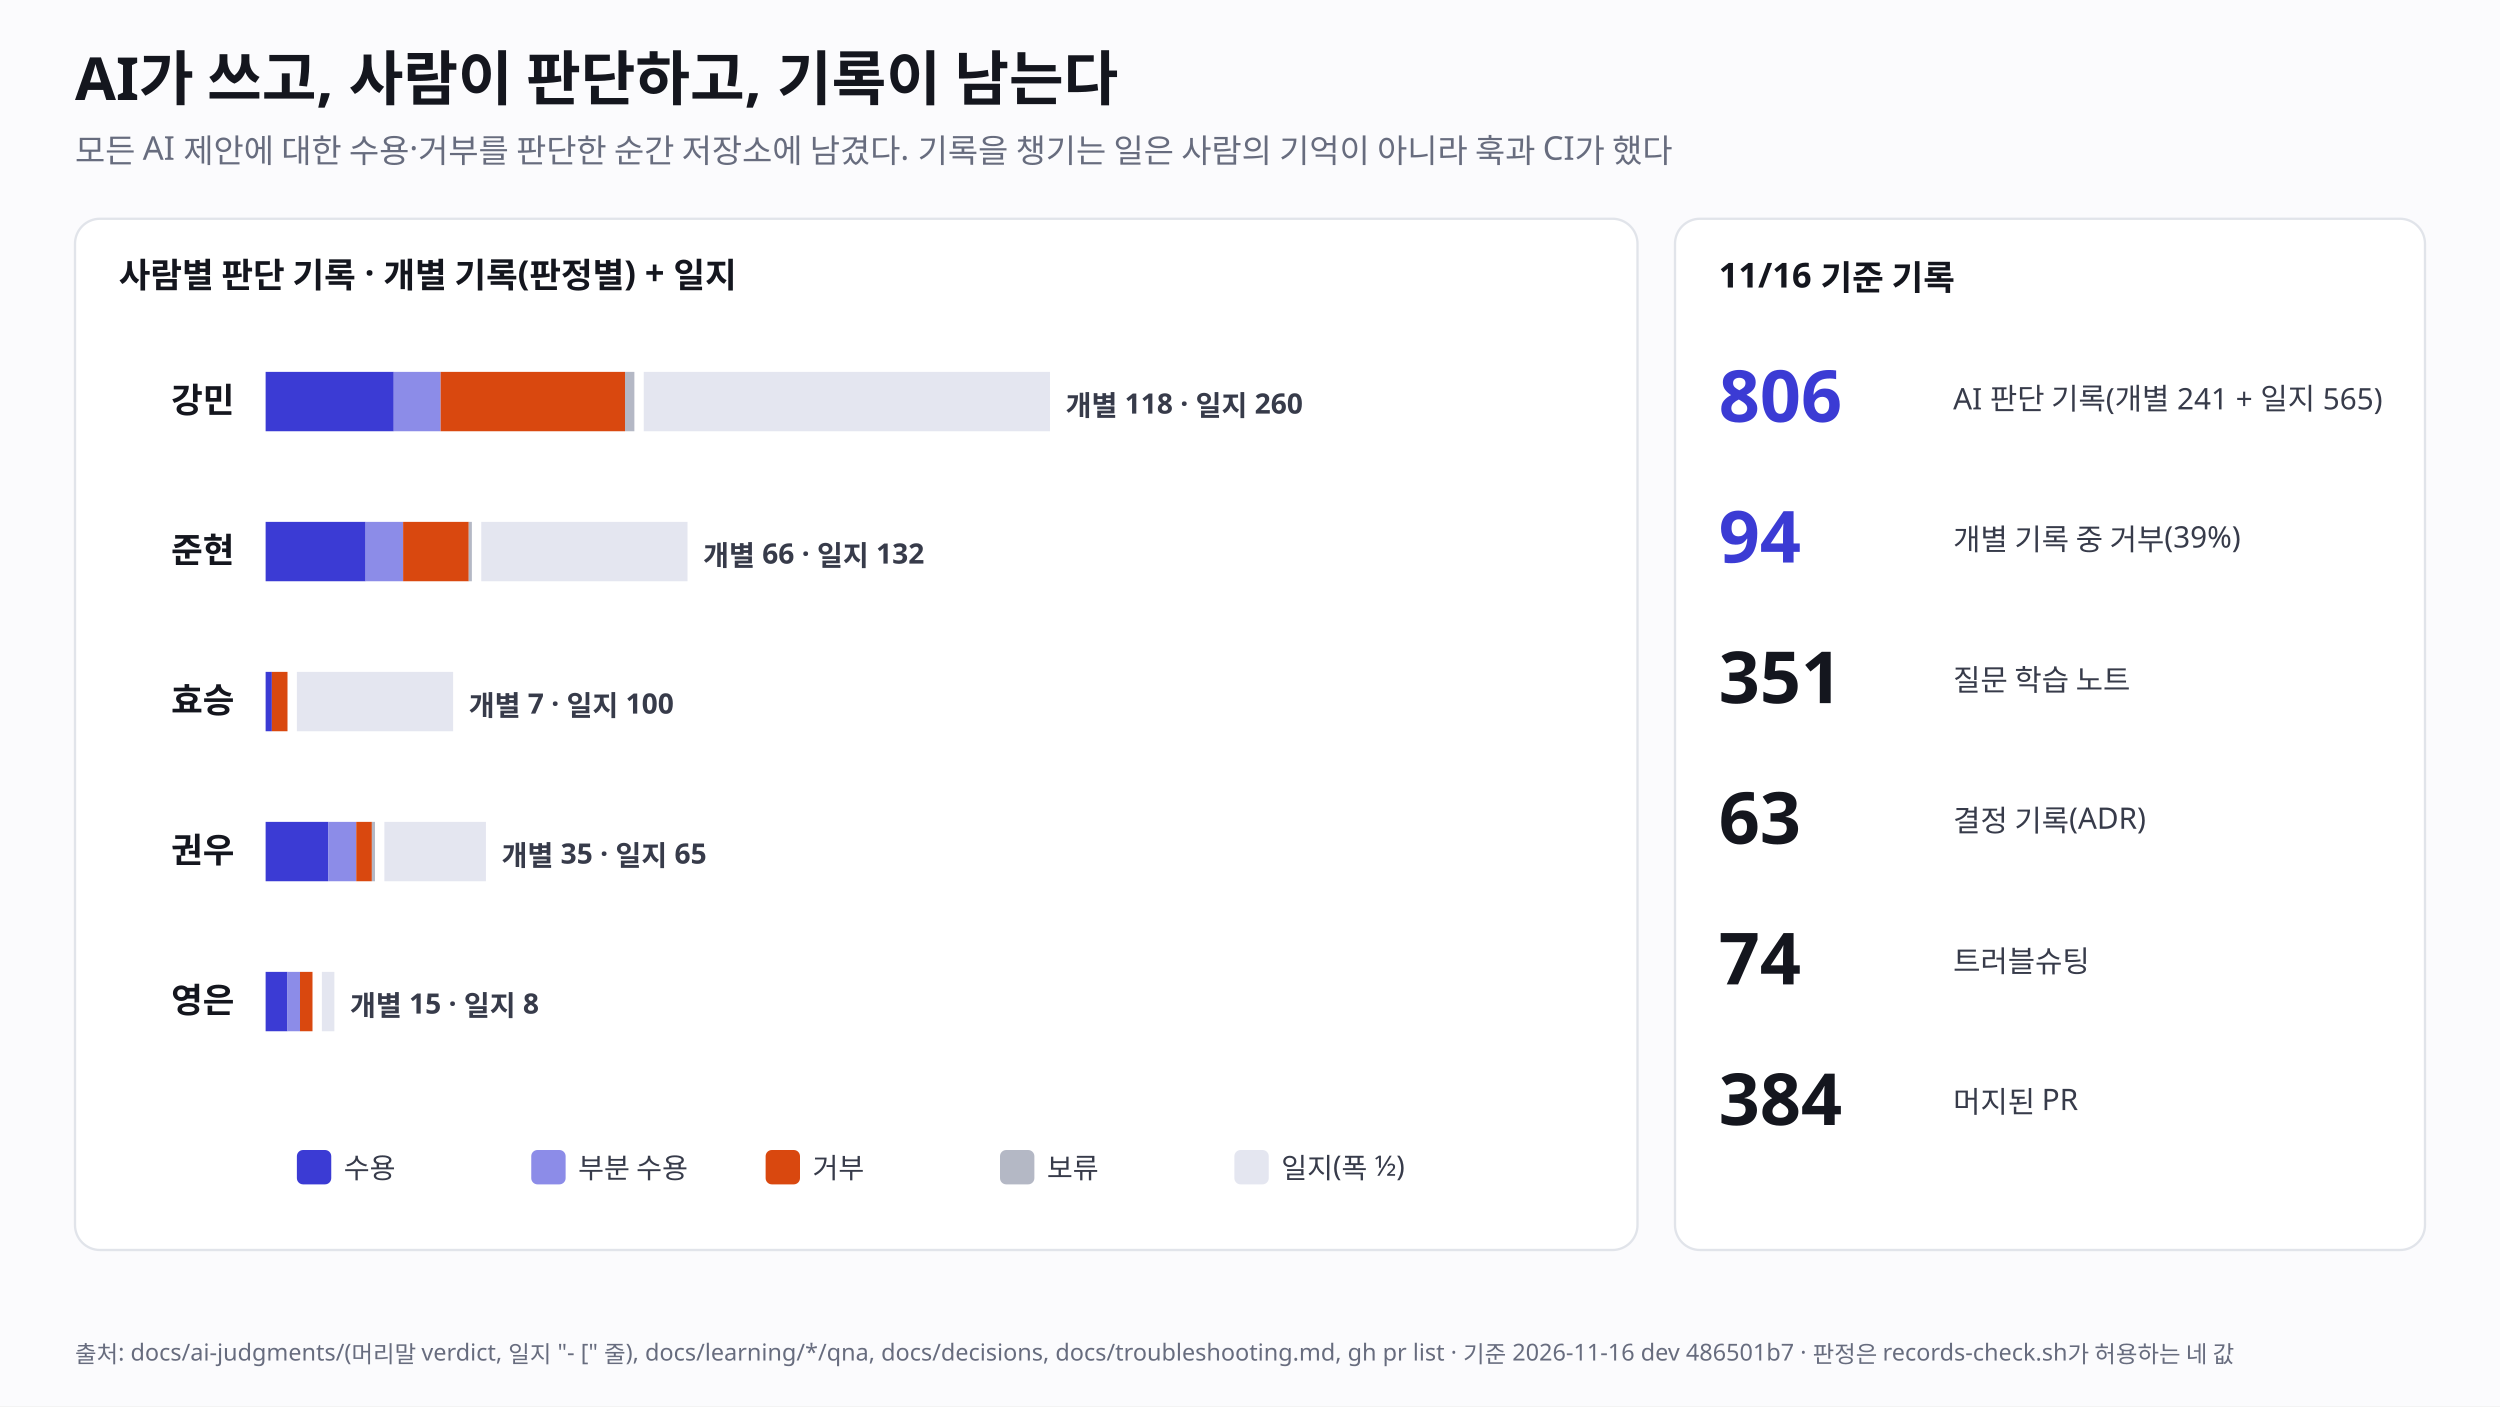
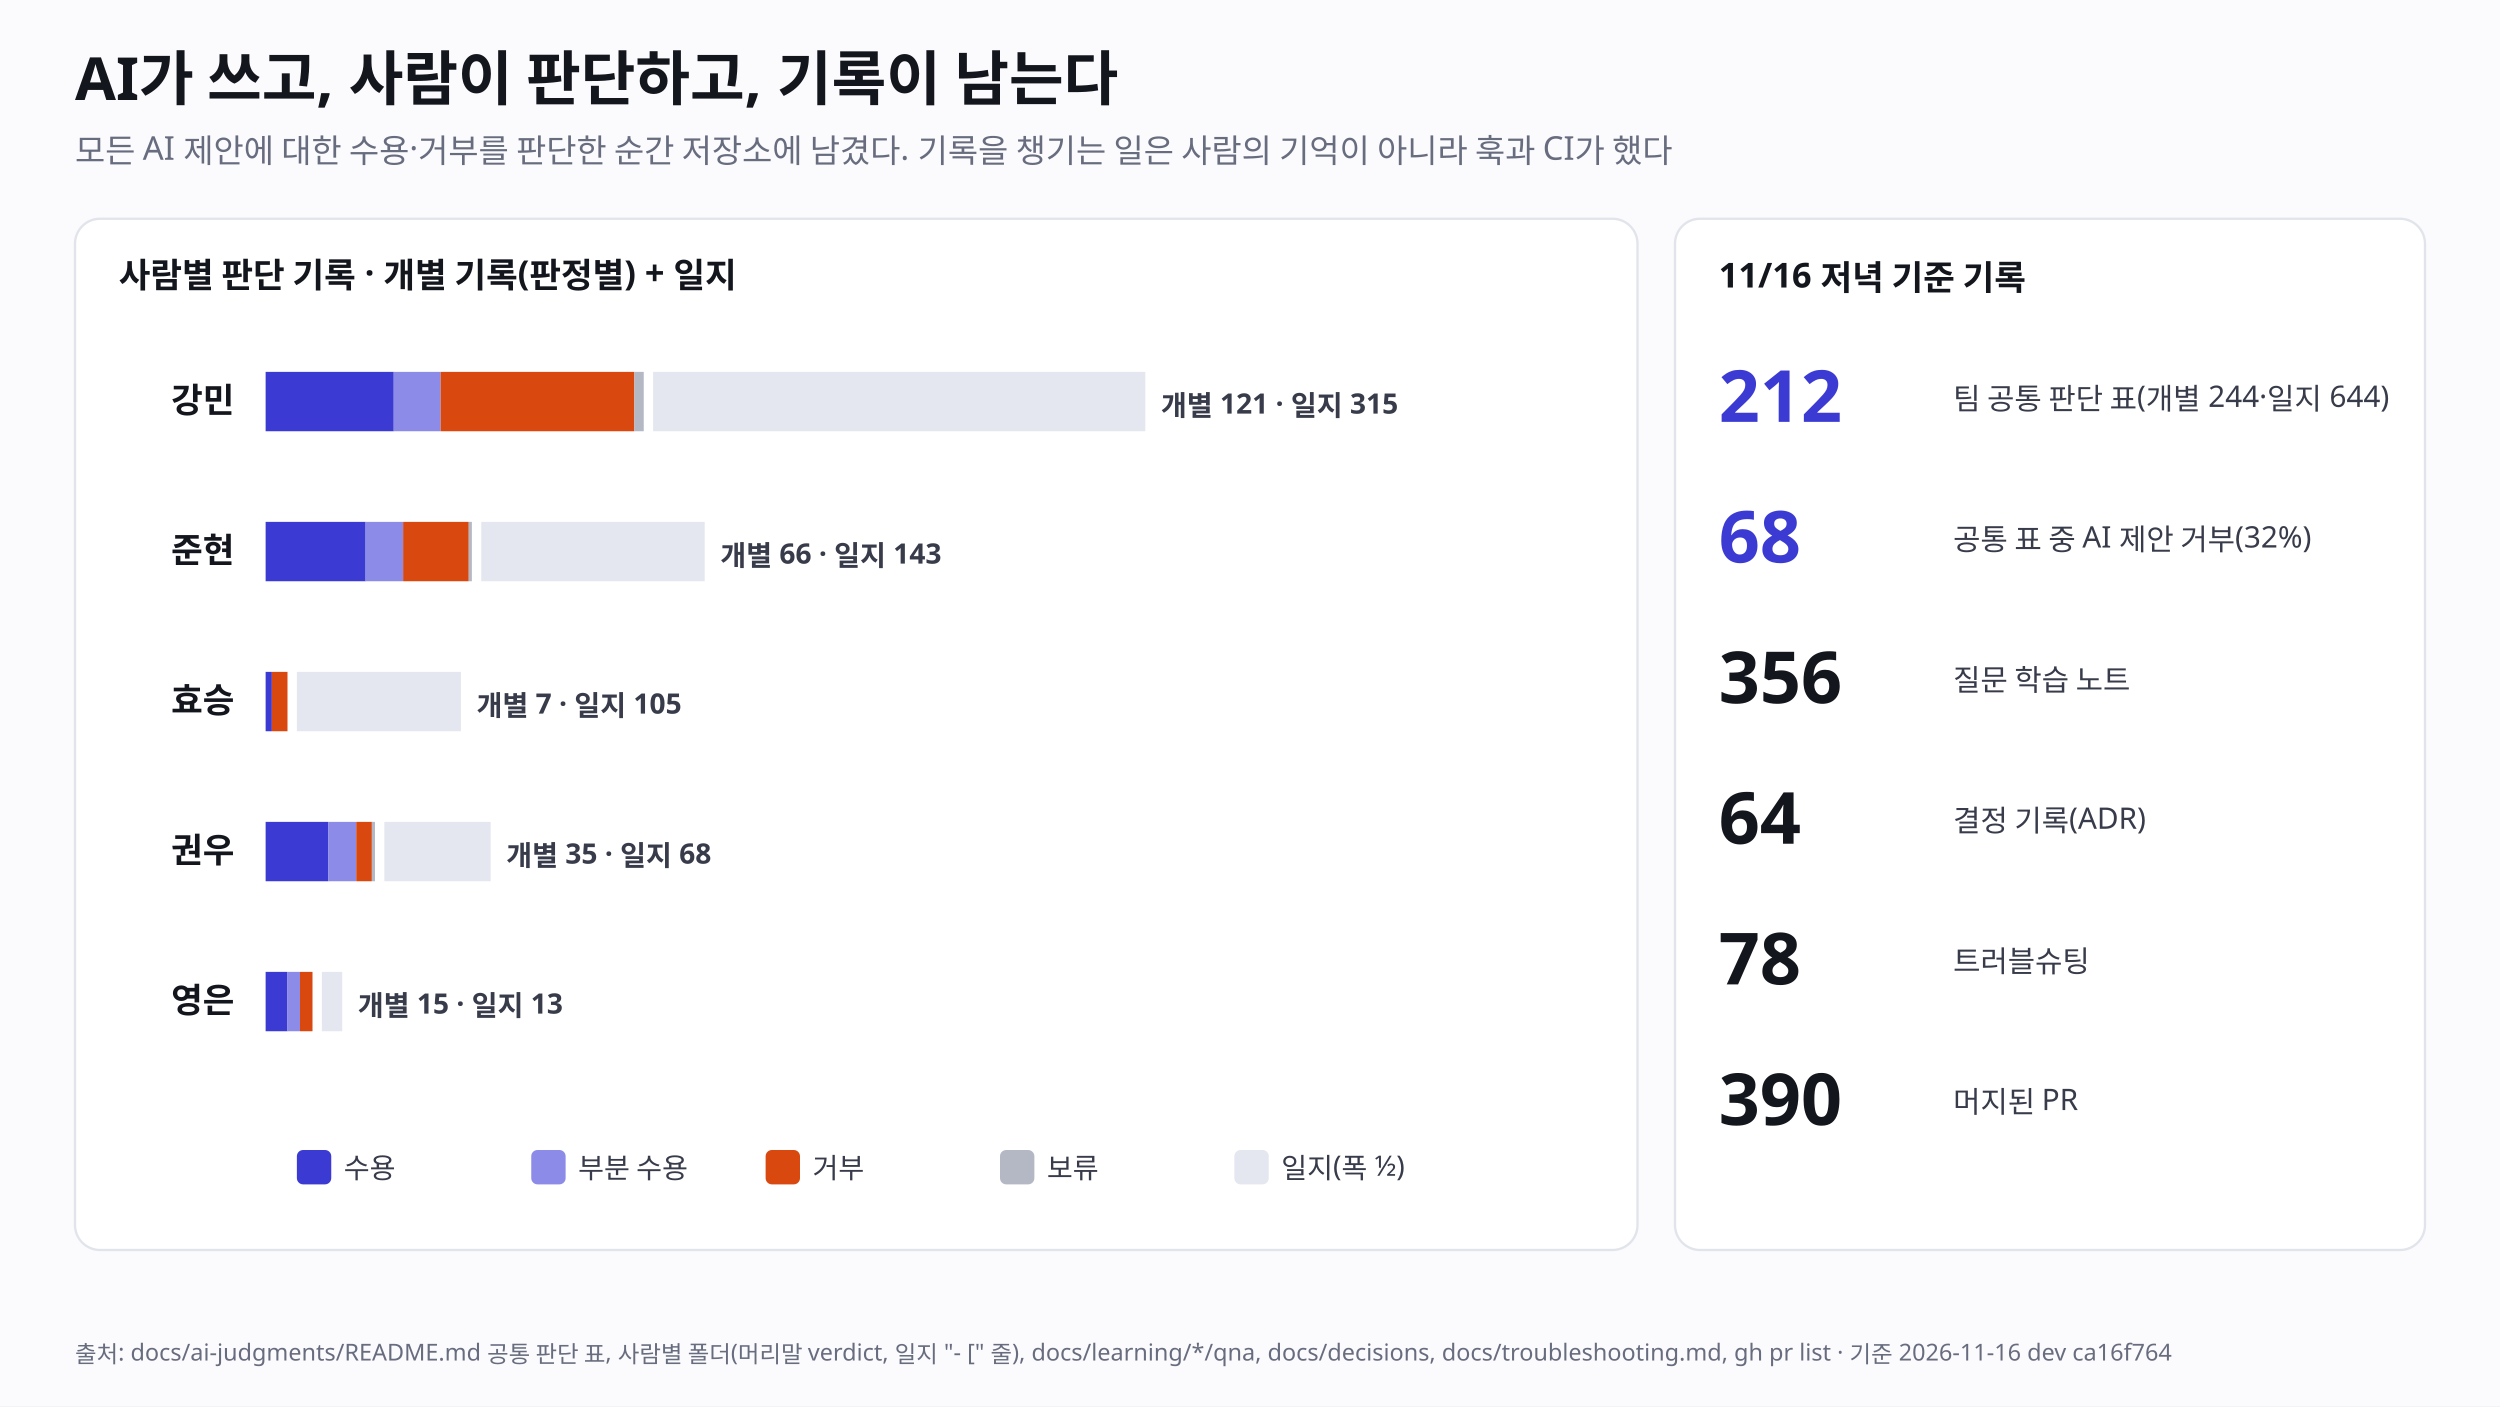
<svg xmlns="http://www.w3.org/2000/svg" viewBox="0 0 1600 900" width="1600" height="900">
  <rect width="1600" height="900" fill="#FBFBFD" />
  <text x="48" y="64" font-family="'Pretendard','Apple SD Gothic Neo',sans-serif" font-size="38" fill="#14161E" text-anchor="start" font-weight="700">AI가 쓰고, 사람이 판단하고, 기록이 남는다</text>
  <text x="48" y="104" font-family="'Pretendard','Apple SD Gothic Neo',sans-serif" font-size="21" fill="#676C7E" text-anchor="start" font-weight="400">모든 AI 제안에 대한 수용·거부를 판단한 순간 저장소에 남겼다. 기록을 챙기는 일은 사람의 기억이 아니라 훅과 CI가 했다</text>
  <rect x="48" y="140" width="1000" height="660" rx="16" fill="#FFFFFF" stroke="#E1E4EA" stroke-width="1.5" />
  <text x="76" y="184" font-family="'Pretendard','Apple SD Gothic Neo',sans-serif" font-size="22" fill="#14161E" text-anchor="start" font-weight="700">사람별 판단 기록 · 개별 기록(판정별) + 일지</text>
  <text x="150" y="264" font-family="'Pretendard','Apple SD Gothic Neo',sans-serif" font-size="22" fill="#14161E" text-anchor="end" font-weight="700">강민</text>
  <rect x="170.0" y="238" width="82.0" height="38" fill="#3B3BD4" />
  <rect x="252.0" y="238" width="30.0" height="38" fill="#8C8CE8" />
-   <rect x="282.0" y="238" width="118.0" height="38" fill="#D9480F" />
-   <rect x="400.0" y="238" width="6.0" height="38" fill="#B4B8C5" />
-   <rect x="412.0" y="238" width="260.0" height="38" fill="#E4E6F0" />
-   <text x="682.0" y="266" font-family="'Pretendard','Apple SD Gothic Neo',sans-serif" font-size="18" fill="#373B4A" text-anchor="start" font-weight="700">개별 118 · 일지 260</text>
+   <rect x="282.0" y="238" width="124.0" height="38" fill="#D9480F" />
+   <rect x="406.0" y="238" width="6.0" height="38" fill="#B4B8C5" />
+   <rect x="418.0" y="238" width="315.0" height="38" fill="#E4E6F0" />
+   <text x="743.0" y="266" font-family="'Pretendard','Apple SD Gothic Neo',sans-serif" font-size="18" fill="#373B4A" text-anchor="start" font-weight="700">개별 121 · 일지 315</text>
  <text x="150" y="360" font-family="'Pretendard','Apple SD Gothic Neo',sans-serif" font-size="22" fill="#14161E" text-anchor="end" font-weight="700">준현</text>
  <rect x="170.0" y="334" width="64.0" height="38" fill="#3B3BD4" />
  <rect x="234.0" y="334" width="24.0" height="38" fill="#8C8CE8" />
  <rect x="258.0" y="334" width="42.0" height="38" fill="#D9480F" />
  <rect x="300.0" y="334" width="2.0" height="38" fill="#B4B8C5" />
-   <rect x="308.0" y="334" width="132.0" height="38" fill="#E4E6F0" />
-   <text x="450.0" y="362" font-family="'Pretendard','Apple SD Gothic Neo',sans-serif" font-size="18" fill="#373B4A" text-anchor="start" font-weight="700">개별 66 · 일지 132</text>
+   <rect x="308.0" y="334" width="143.0" height="38" fill="#E4E6F0" />
+   <text x="461.0" y="362" font-family="'Pretendard','Apple SD Gothic Neo',sans-serif" font-size="18" fill="#373B4A" text-anchor="start" font-weight="700">개별 66 · 일지 143</text>
  <text x="150" y="456" font-family="'Pretendard','Apple SD Gothic Neo',sans-serif" font-size="22" fill="#14161E" text-anchor="end" font-weight="700">효승</text>
  <rect x="170.0" y="430" width="4.0" height="38" fill="#3B3BD4" />
  <rect x="174.0" y="430" width="10.0" height="38" fill="#D9480F" />
-   <rect x="190.0" y="430" width="100.0" height="38" fill="#E4E6F0" />
-   <text x="300.0" y="458" font-family="'Pretendard','Apple SD Gothic Neo',sans-serif" font-size="18" fill="#373B4A" text-anchor="start" font-weight="700">개별 7 · 일지 100</text>
+   <rect x="190.0" y="430" width="105.0" height="38" fill="#E4E6F0" />
+   <text x="305.0" y="458" font-family="'Pretendard','Apple SD Gothic Neo',sans-serif" font-size="18" fill="#373B4A" text-anchor="start" font-weight="700">개별 7 · 일지 105</text>
  <text x="150" y="552" font-family="'Pretendard','Apple SD Gothic Neo',sans-serif" font-size="22" fill="#14161E" text-anchor="end" font-weight="700">권우</text>
  <rect x="170.0" y="526" width="40.0" height="38" fill="#3B3BD4" />
  <rect x="210.0" y="526" width="18.0" height="38" fill="#8C8CE8" />
  <rect x="228.0" y="526" width="10.0" height="38" fill="#D9480F" />
  <rect x="238.0" y="526" width="2.0" height="38" fill="#B4B8C5" />
-   <rect x="246.0" y="526" width="65.0" height="38" fill="#E4E6F0" />
-   <text x="321.0" y="554" font-family="'Pretendard','Apple SD Gothic Neo',sans-serif" font-size="18" fill="#373B4A" text-anchor="start" font-weight="700">개별 35 · 일지 65</text>
+   <rect x="246.0" y="526" width="68.0" height="38" fill="#E4E6F0" />
+   <text x="324.0" y="554" font-family="'Pretendard','Apple SD Gothic Neo',sans-serif" font-size="18" fill="#373B4A" text-anchor="start" font-weight="700">개별 35 · 일지 68</text>
  <text x="150" y="648" font-family="'Pretendard','Apple SD Gothic Neo',sans-serif" font-size="22" fill="#14161E" text-anchor="end" font-weight="700">영은</text>
  <rect x="170.0" y="622" width="14.0" height="38" fill="#3B3BD4" />
  <rect x="184.0" y="622" width="8.0" height="38" fill="#8C8CE8" />
  <rect x="192.0" y="622" width="8.0" height="38" fill="#D9480F" />
-   <rect x="206.0" y="622" width="8.0" height="38" fill="#E4E6F0" />
-   <text x="224.0" y="650" font-family="'Pretendard','Apple SD Gothic Neo',sans-serif" font-size="18" fill="#373B4A" text-anchor="start" font-weight="700">개별 15 · 일지 8</text>
+   <rect x="206.0" y="622" width="13.0" height="38" fill="#E4E6F0" />
+   <text x="229.0" y="650" font-family="'Pretendard','Apple SD Gothic Neo',sans-serif" font-size="18" fill="#373B4A" text-anchor="start" font-weight="700">개별 15 · 일지 13</text>
  <rect x="190" y="736" width="22" height="22" rx="4" fill="#3B3BD4" />
  <text x="220" y="754" font-family="'Pretendard','Apple SD Gothic Neo',sans-serif" font-size="18" fill="#373B4A" text-anchor="start" font-weight="400">수용</text>
  <rect x="340" y="736" width="22" height="22" rx="4" fill="#8C8CE8" />
  <text x="370" y="754" font-family="'Pretendard','Apple SD Gothic Neo',sans-serif" font-size="18" fill="#373B4A" text-anchor="start" font-weight="400">부분 수용</text>
  <rect x="490" y="736" width="22" height="22" rx="4" fill="#D9480F" />
  <text x="520" y="754" font-family="'Pretendard','Apple SD Gothic Neo',sans-serif" font-size="18" fill="#373B4A" text-anchor="start" font-weight="400">거부</text>
  <rect x="640" y="736" width="22" height="22" rx="4" fill="#B4B8C5" />
  <text x="670" y="754" font-family="'Pretendard','Apple SD Gothic Neo',sans-serif" font-size="18" fill="#373B4A" text-anchor="start" font-weight="400">보류</text>
  <rect x="790" y="736" width="22" height="22" rx="4" fill="#E4E6F0" />
  <text x="820" y="754" font-family="'Pretendard','Apple SD Gothic Neo',sans-serif" font-size="18" fill="#373B4A" text-anchor="start" font-weight="400">일지(폭 ½)</text>
  <rect x="1072" y="140" width="480" height="660" rx="16" fill="#FFFFFF" stroke="#E1E4EA" stroke-width="1.5" />
-   <text x="1100" y="184" font-family="'Pretendard','Apple SD Gothic Neo',sans-serif" font-size="22" fill="#14161E" text-anchor="start" font-weight="700">11/16 기준 기록</text>
-   <text x="1100" y="270" font-family="'Pretendard','Apple SD Gothic Neo',sans-serif" font-size="46" fill="#3B3BD4" text-anchor="start" font-weight="800">806</text>
-   <text x="1250" y="262" font-family="'Pretendard','Apple SD Gothic Neo',sans-serif" font-size="19" fill="#373B4A" text-anchor="start" font-weight="400">AI 판단 기록(개별 241 + 일지 565)</text>
-   <text x="1100" y="360" font-family="'Pretendard','Apple SD Gothic Neo',sans-serif" font-size="46" fill="#3B3BD4" text-anchor="start" font-weight="800">94</text>
-   <text x="1250" y="352" font-family="'Pretendard','Apple SD Gothic Neo',sans-serif" font-size="19" fill="#373B4A" text-anchor="start" font-weight="400">개별 기록 중 거부(39%)</text>
-   <text x="1100" y="450" font-family="'Pretendard','Apple SD Gothic Neo',sans-serif" font-size="46" fill="#14161E" text-anchor="start" font-weight="800">351</text>
+   <text x="1100" y="184" font-family="'Pretendard','Apple SD Gothic Neo',sans-serif" font-size="22" fill="#14161E" text-anchor="start" font-weight="700">11/16 저녁 기준 기록</text>
+   <text x="1100" y="270" font-family="'Pretendard','Apple SD Gothic Neo',sans-serif" font-size="46" fill="#3B3BD4" text-anchor="start" font-weight="800">212</text>
+   <text x="1250" y="262" font-family="'Pretendard','Apple SD Gothic Neo',sans-serif" font-size="19" fill="#373B4A" text-anchor="start" font-weight="400">팀 공통 판단 표(개별 244·일지 644)</text>
+   <text x="1100" y="360" font-family="'Pretendard','Apple SD Gothic Neo',sans-serif" font-size="46" fill="#3B3BD4" text-anchor="start" font-weight="800">68</text>
+   <text x="1250" y="352" font-family="'Pretendard','Apple SD Gothic Neo',sans-serif" font-size="19" fill="#373B4A" text-anchor="start" font-weight="400">공통 표 중 AI 제안 거부(32%)</text>
+   <text x="1100" y="450" font-family="'Pretendard','Apple SD Gothic Neo',sans-serif" font-size="46" fill="#14161E" text-anchor="start" font-weight="800">356</text>
  <text x="1250" y="442" font-family="'Pretendard','Apple SD Gothic Neo',sans-serif" font-size="19" fill="#373B4A" text-anchor="start" font-weight="400">질문 학습 노트</text>
-   <text x="1100" y="540" font-family="'Pretendard','Apple SD Gothic Neo',sans-serif" font-size="46" fill="#14161E" text-anchor="start" font-weight="800">63</text>
+   <text x="1100" y="540" font-family="'Pretendard','Apple SD Gothic Neo',sans-serif" font-size="46" fill="#14161E" text-anchor="start" font-weight="800">64</text>
  <text x="1250" y="532" font-family="'Pretendard','Apple SD Gothic Neo',sans-serif" font-size="19" fill="#373B4A" text-anchor="start" font-weight="400">결정 기록(ADR)</text>
-   <text x="1100" y="630" font-family="'Pretendard','Apple SD Gothic Neo',sans-serif" font-size="46" fill="#14161E" text-anchor="start" font-weight="800">74</text>
+   <text x="1100" y="630" font-family="'Pretendard','Apple SD Gothic Neo',sans-serif" font-size="46" fill="#14161E" text-anchor="start" font-weight="800">78</text>
  <text x="1250" y="622" font-family="'Pretendard','Apple SD Gothic Neo',sans-serif" font-size="19" fill="#373B4A" text-anchor="start" font-weight="400">트러블슈팅</text>
-   <text x="1100" y="720" font-family="'Pretendard','Apple SD Gothic Neo',sans-serif" font-size="46" fill="#14161E" text-anchor="start" font-weight="800">384</text>
+   <text x="1100" y="720" font-family="'Pretendard','Apple SD Gothic Neo',sans-serif" font-size="46" fill="#14161E" text-anchor="start" font-weight="800">390</text>
  <text x="1250" y="712" font-family="'Pretendard','Apple SD Gothic Neo',sans-serif" font-size="19" fill="#373B4A" text-anchor="start" font-weight="400">머지된 PR</text>
-   <text x="48" y="872" font-family="'Pretendard','Apple SD Gothic Neo',sans-serif" font-size="15" fill="#676C7E" text-anchor="start" font-weight="400">출처: docs/ai-judgments/(머리말 verdict, 일지 "- [" 줄), docs/learning/*/qna, docs/decisions, docs/troubleshooting.md, gh pr list · 기준 2026-11-16 dev 486501b7 · 판정은 records-check.sh가 허용하는 네 값</text>
+   <text x="48" y="872" font-family="'Pretendard','Apple SD Gothic Neo',sans-serif" font-size="15" fill="#676C7E" text-anchor="start" font-weight="400">출처: docs/ai-judgments/README.md 공통 판단 표, 사람별 폴더(머리말 verdict, 일지 "- [" 줄), docs/learning/*/qna, docs/decisions, docs/troubleshooting.md, gh pr list · 기준 2026-11-16 dev ca16f764</text>
</svg>
